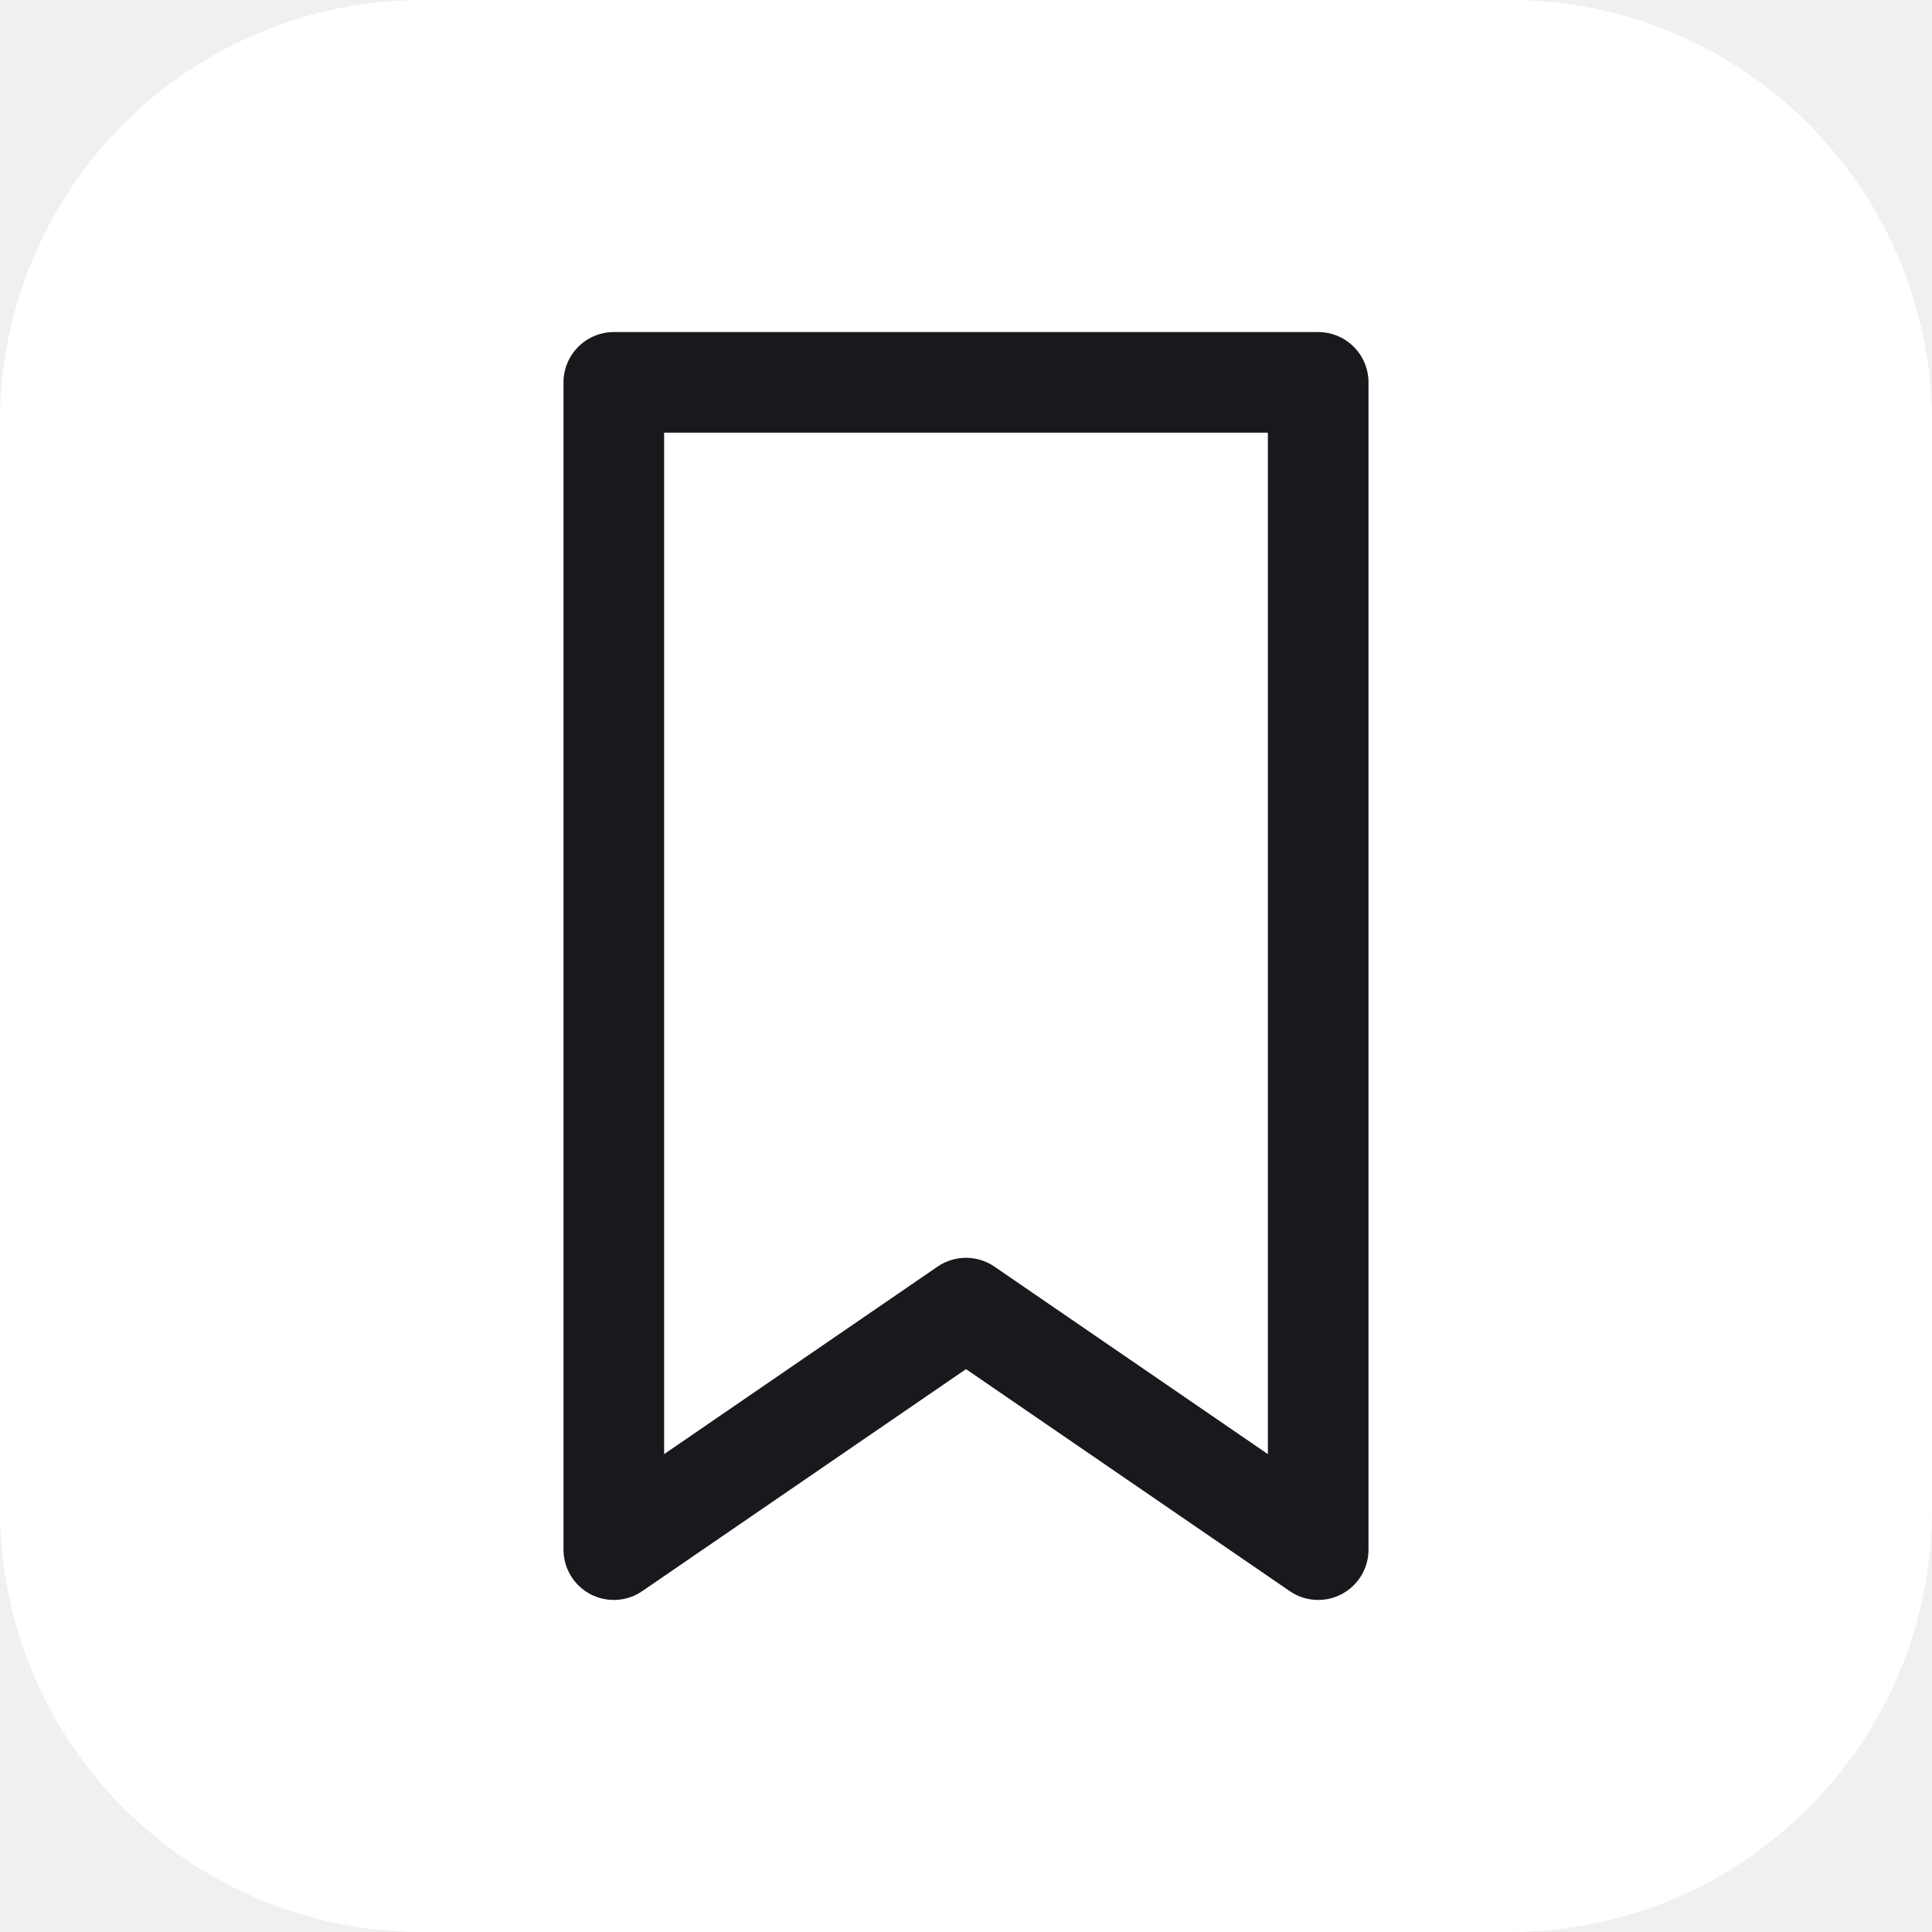
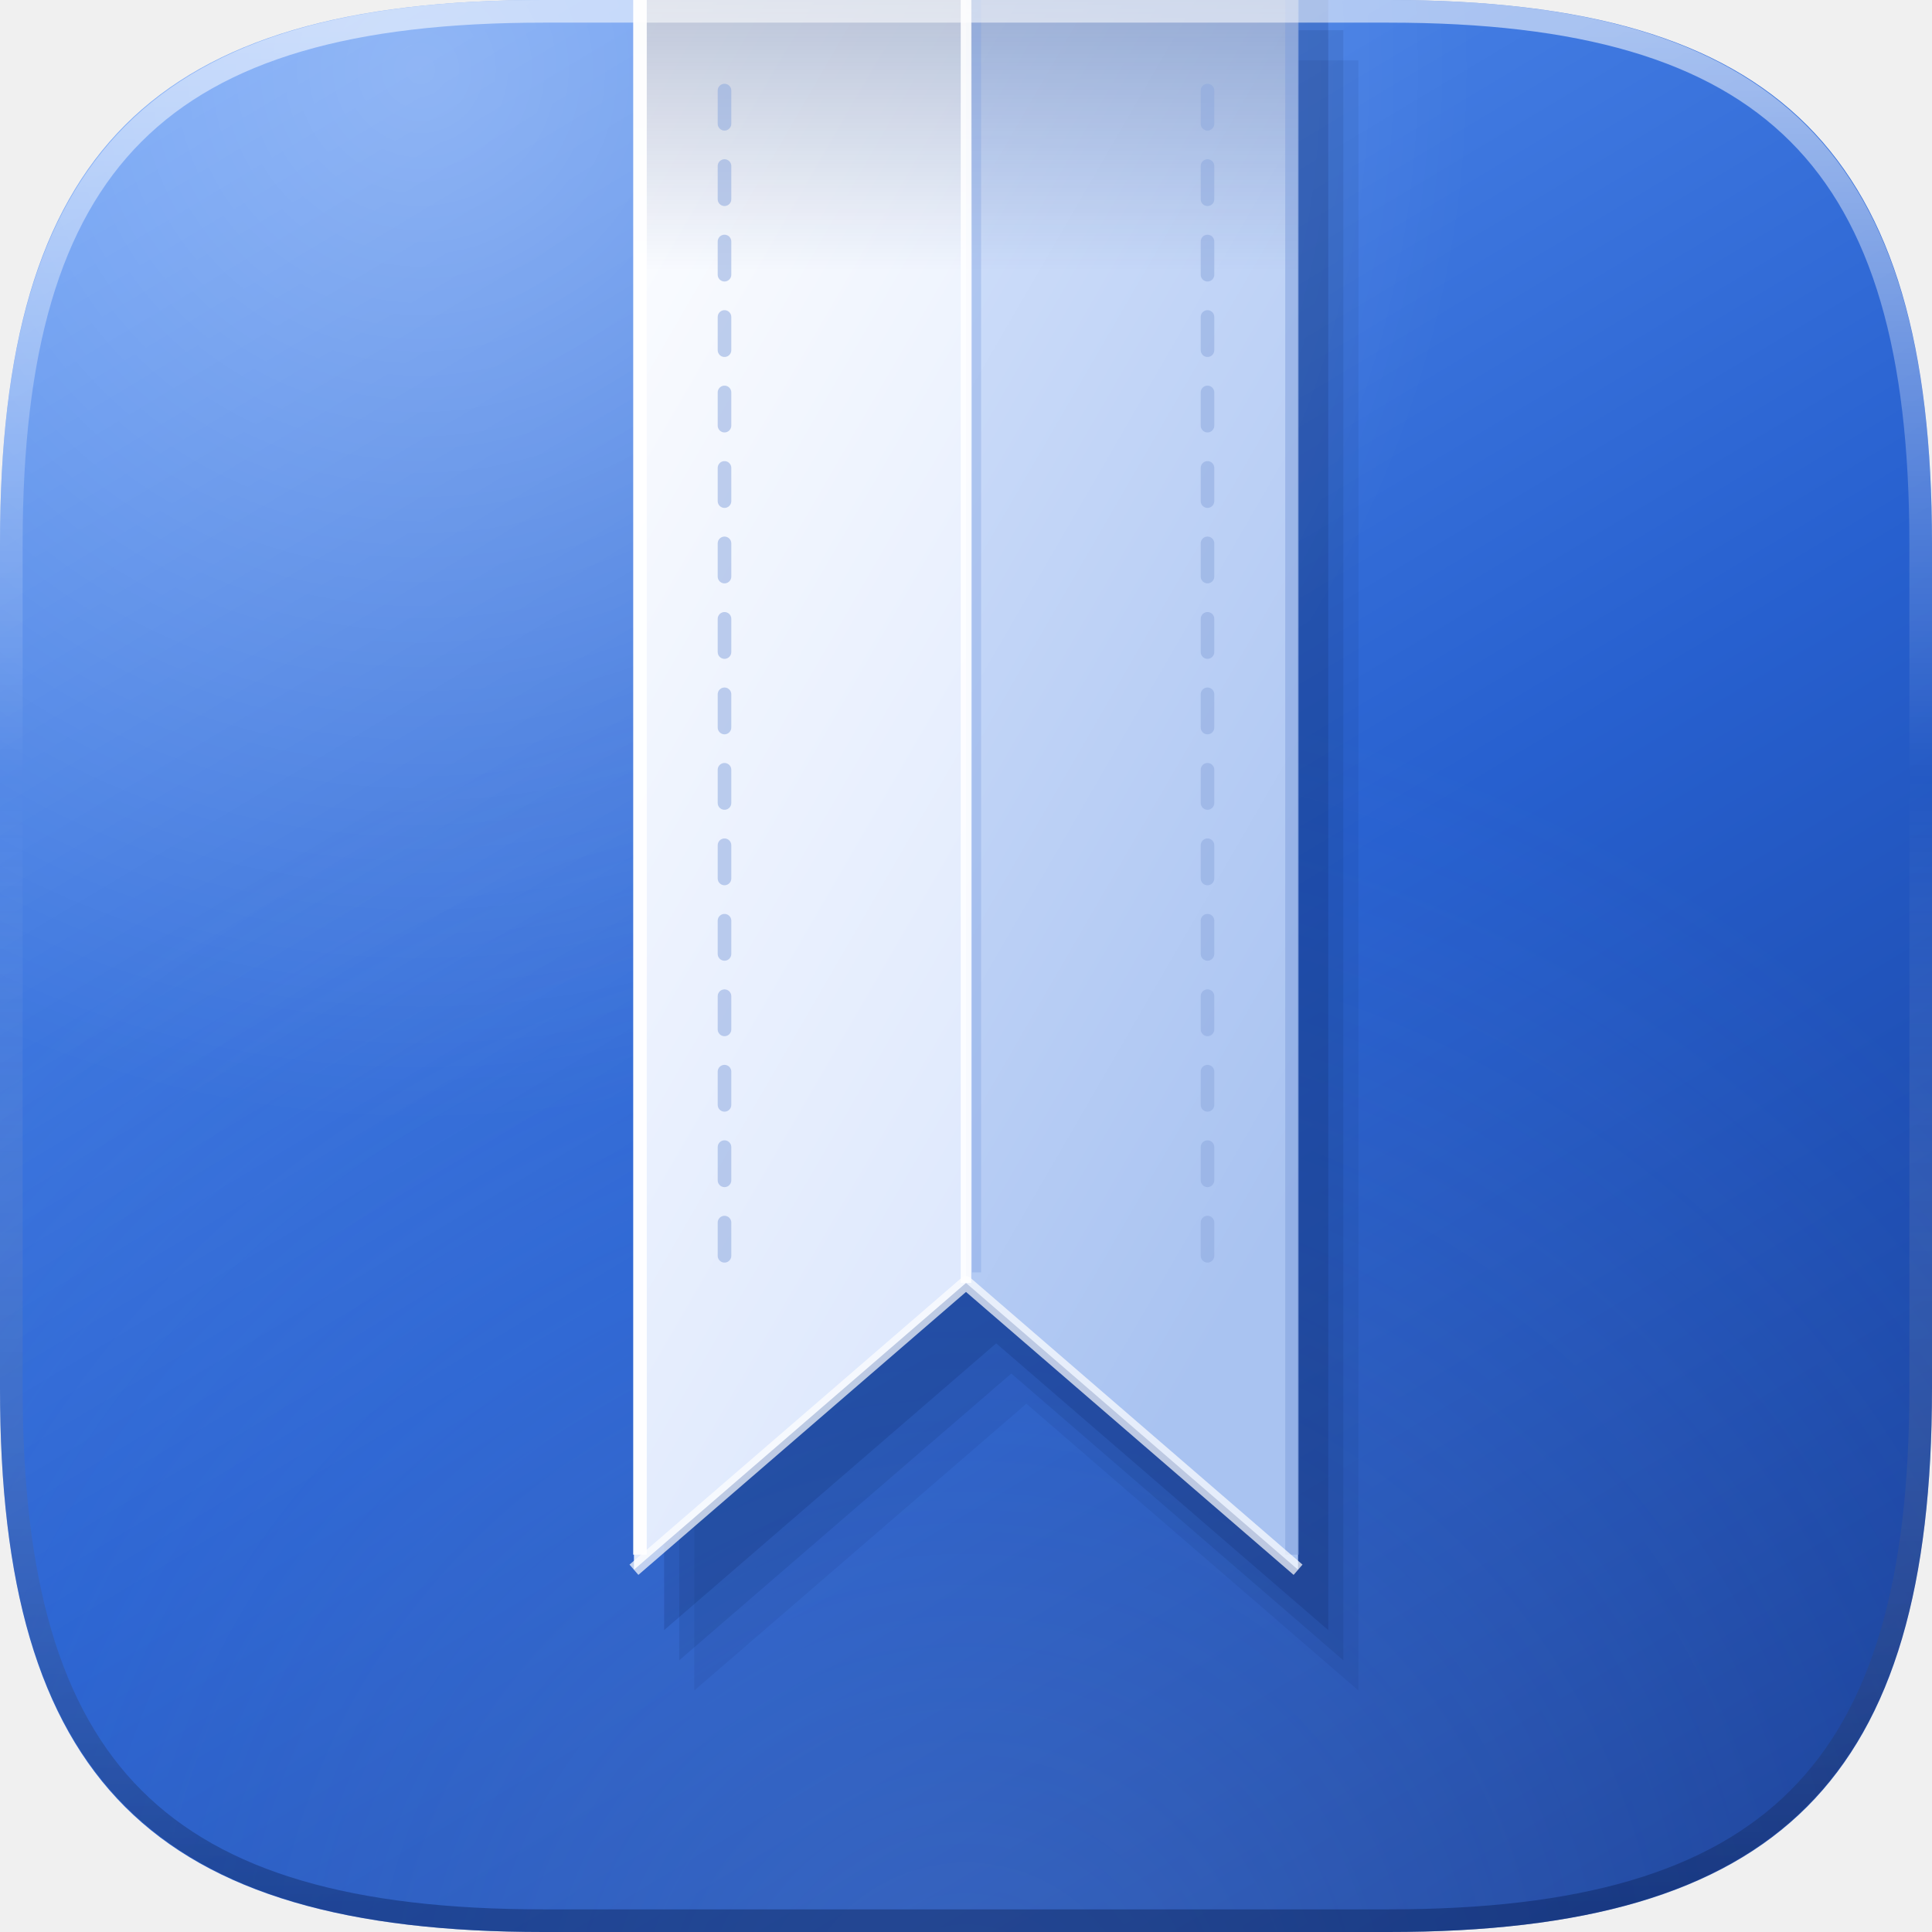
- <svg xmlns="http://www.w3.org/2000/svg" viewBox="0 0 192 192">
-   <rect width="192" height="192" rx="42" fill="#FFFFFF" />
-   <path d="M61 38h70v116l-35-24-35 24z" fill="none" stroke="#17191D" stroke-width="10" stroke-linejoin="round" />
+ <svg xmlns="http://www.w3.org/2000/svg" viewBox="0 0 128 128">
+   <defs>
+     <clipPath id="c">
+       <path d="M36 0H92C117.9 0 128 10.1 128 36V92C128 117.9 117.9 128 92 128H36C10.1 128 0 117.9 0 92V36C0 10.1 10.1 0 36 0Z" />
+     </clipPath>
+     <linearGradient id="bg" x1="0.2" y1="0" x2="0.8" y2="1">
+       <stop offset="0" stop-color="#5A93F2" />
+       <stop offset="0.55" stop-color="#2760CF" />
+       <stop offset="1" stop-color="#173F9A" />
+     </linearGradient>
+     <radialGradient id="gl" cx="0.22" cy="0.04" r="0.9">
+       <stop offset="0" stop-color="#fff" stop-opacity="0.34" />
+       <stop offset="0.6" stop-color="#fff" stop-opacity="0" />
+     </radialGradient>
+     <radialGradient id="bn" cx="0.5" cy="1.05" r="0.7">
+       <stop offset="0" stop-color="#8DB8FF" stop-opacity="0.24" />
+       <stop offset="1" stop-color="#8DB8FF" stop-opacity="0" />
+     </radialGradient>
+     <linearGradient id="rm" x1="0" y1="0" x2="0" y2="1">
+       <stop offset="0" stop-color="#fff" stop-opacity="0.55" />
+       <stop offset="0.4" stop-color="#fff" stop-opacity="0" />
+       <stop offset="1" stop-color="#001240" stop-opacity="0.35" />
+     </linearGradient>
+     <linearGradient id="l" x1="0" y1="0" x2="0.35" y2="1">
+       <stop offset="0" stop-color="#fff" />
+       <stop offset="1" stop-color="#DFE9FD" />
+     </linearGradient>
+     <linearGradient id="r" x1="0" y1="0" x2="0.35" y2="1">
+       <stop offset="0" stop-color="#D3E1FB" />
+       <stop offset="1" stop-color="#A9C3F1" />
+     </linearGradient>
+     <linearGradient id="hm" x1="0" y1="0" x2="0" y2="1">
+       <stop offset="0" stop-color="#0B2A6E" stop-opacity="0.32" />
+       <stop offset="1" stop-color="#0B2A6E" stop-opacity="0" />
+     </linearGradient>
+   </defs>
+   <g clip-path="url(#c)">
+     <rect width="128" height="128" fill="url(#bg)" />
+     <rect width="128" height="128" fill="url(#gl)" />
+     <rect width="128" height="128" fill="url(#bn)" />
+     <g fill="#031445">
+       <path d="M42 -4H86V104L64 85L42 104Z" fill-opacity="0.07" transform="translate(4 8)" />
+       <path d="M42 -4H86V104L64 85L42 104Z" fill-opacity="0.1" transform="translate(3 6)" />
+       <path d="M42 -4H86V104L64 85L42 104Z" fill-opacity="0.14" transform="translate(2 4)" />
+     </g>
+     <path d="M42 -4H64V85L42 104Z" fill="url(#l)" />
+     <path d="M64 -4H86V104L64 85Z" fill="url(#r)" />
+     <rect x="42" y="-4" width="44" height="22" fill="url(#hm)" />
+     <path d="M64 -4V85" stroke="#fff" stroke-opacity="0.9" stroke-width="0.7" />
+     <path d="M64.7 -4V84.3" stroke="#7C9FE0" stroke-opacity="0.35" stroke-width="0.6" />
+     <path d="M42.4 -4V103" stroke="#fff" stroke-opacity="0.95" stroke-width="0.9" />
+     <path d="M85.6 -4V103" stroke="#7F9FDC" stroke-opacity="0.5" stroke-width="0.9" />
+     <path d="M42 104L64 85L86 104" fill="none" stroke="#fff" stroke-opacity="0.7" stroke-width="0.9" stroke-linejoin="round" />
+     <path d="M48 6V84M80 6V84" stroke="#8FA9DE" stroke-opacity="0.55" stroke-width="0.9" stroke-dasharray="2.2 2.8" stroke-linecap="round" />
+   </g>
+   <path d="M36 0.75H92C117.4 0.75 127.25 10.6 127.25 36V92C127.25 117.4 117.4 127.25 92 127.25H36C10.6 127.25 0.75 117.4 0.75 92V36C0.75 10.6 10.6 0.75 36 0.75Z" fill="none" stroke="url(#rm)" stroke-width="1.5" />
</svg>
